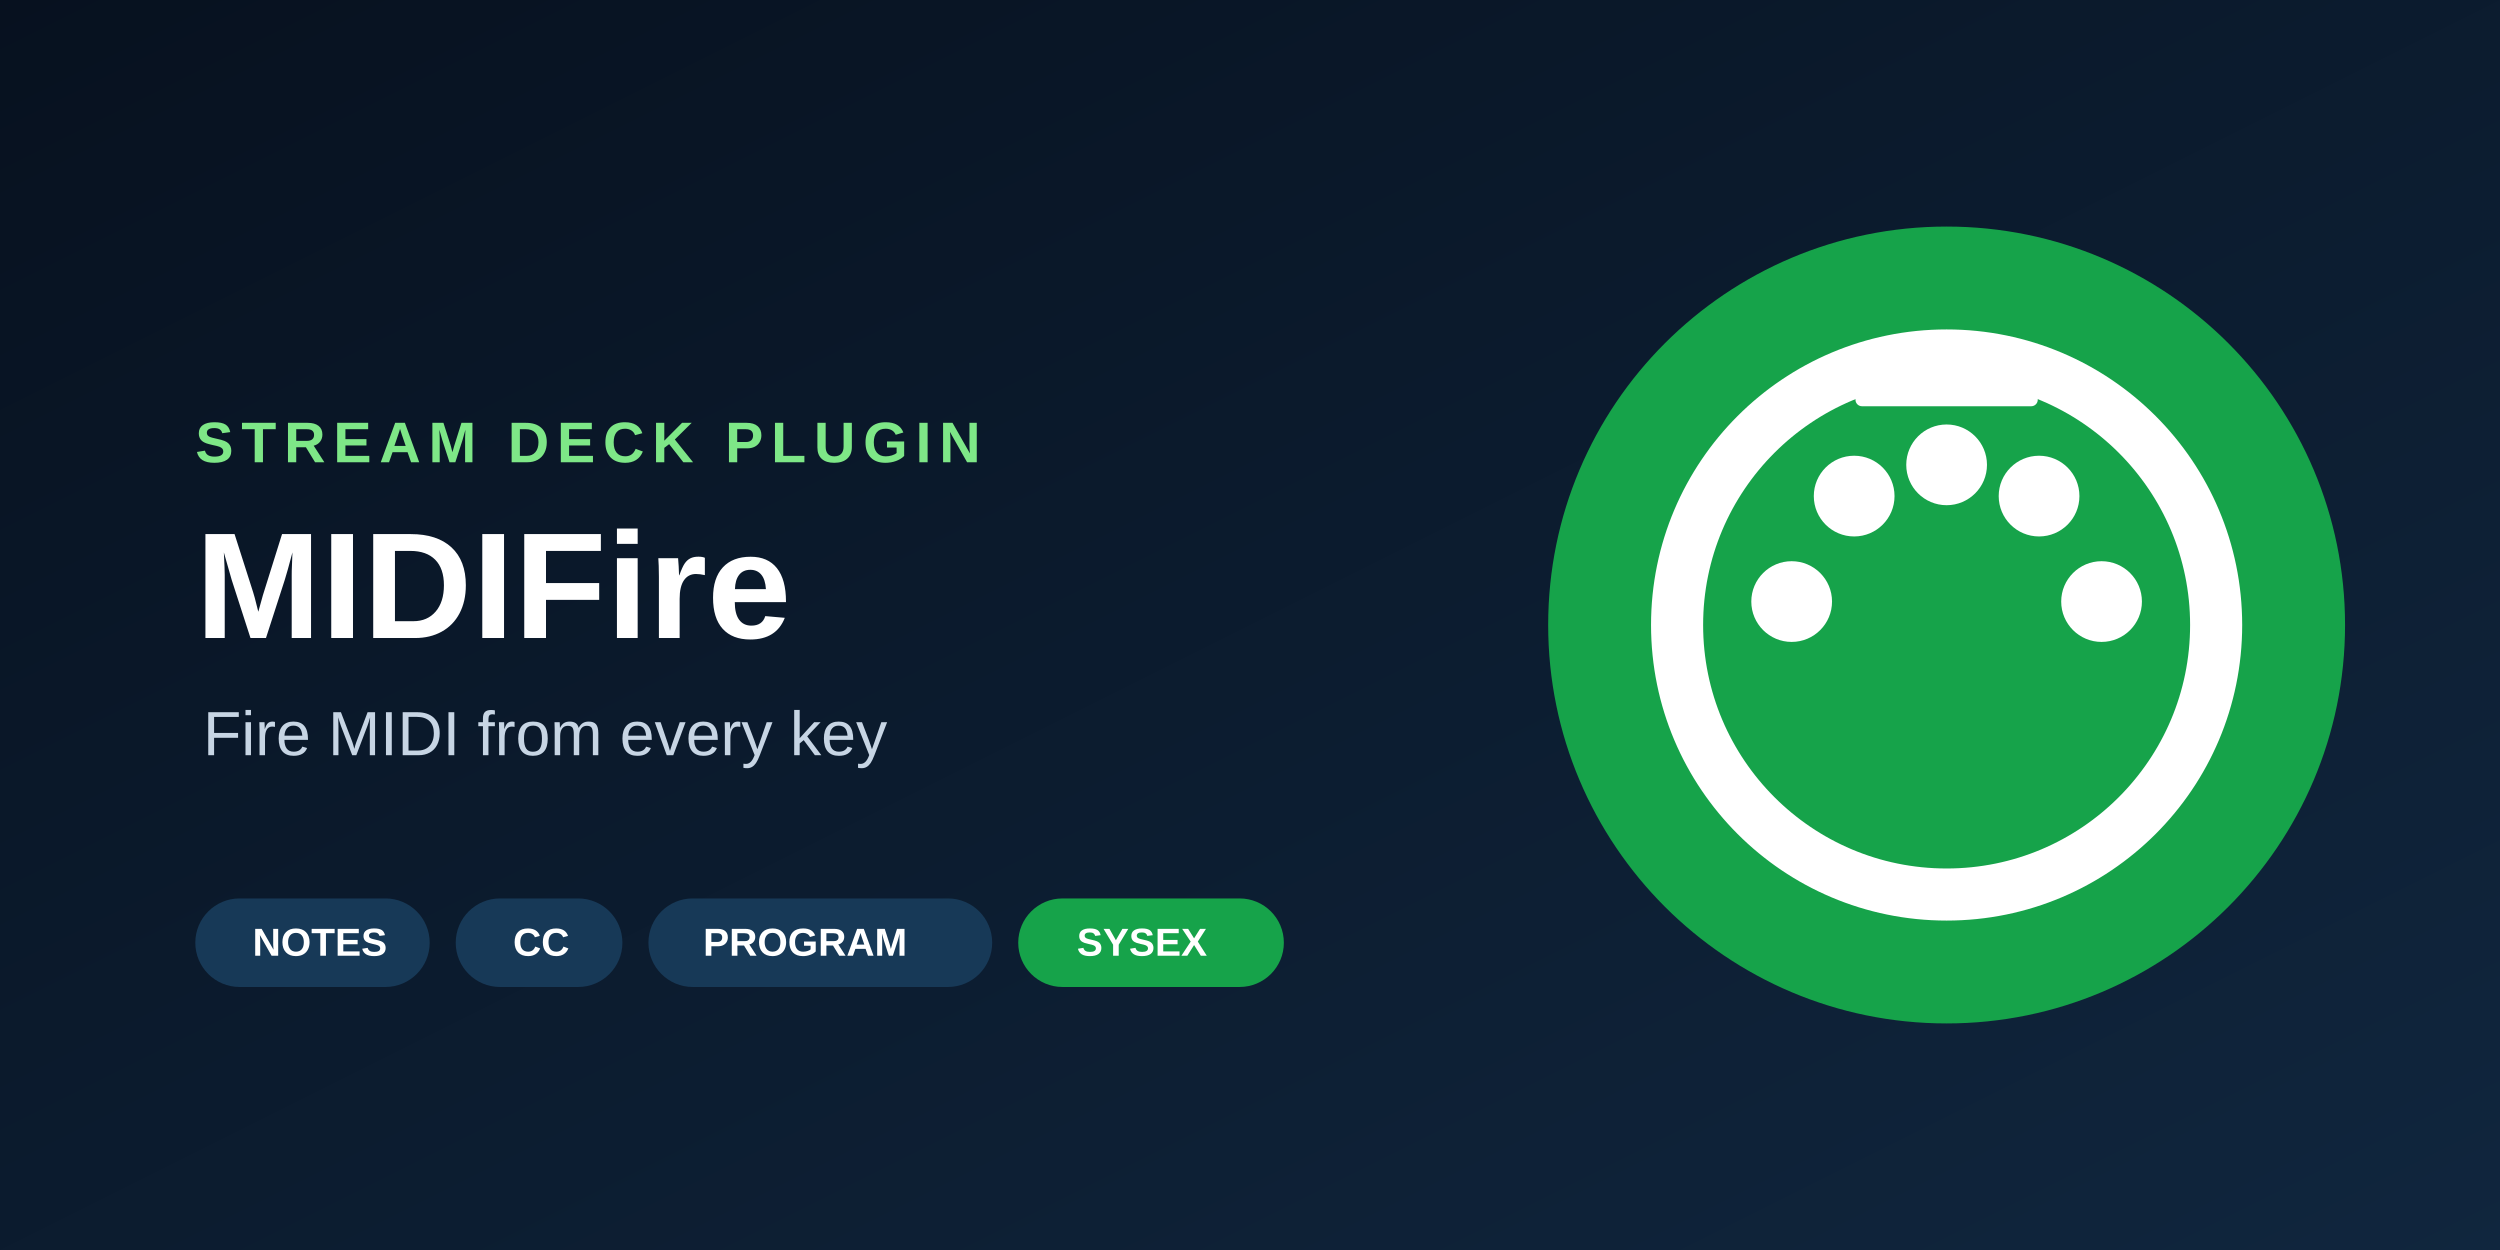
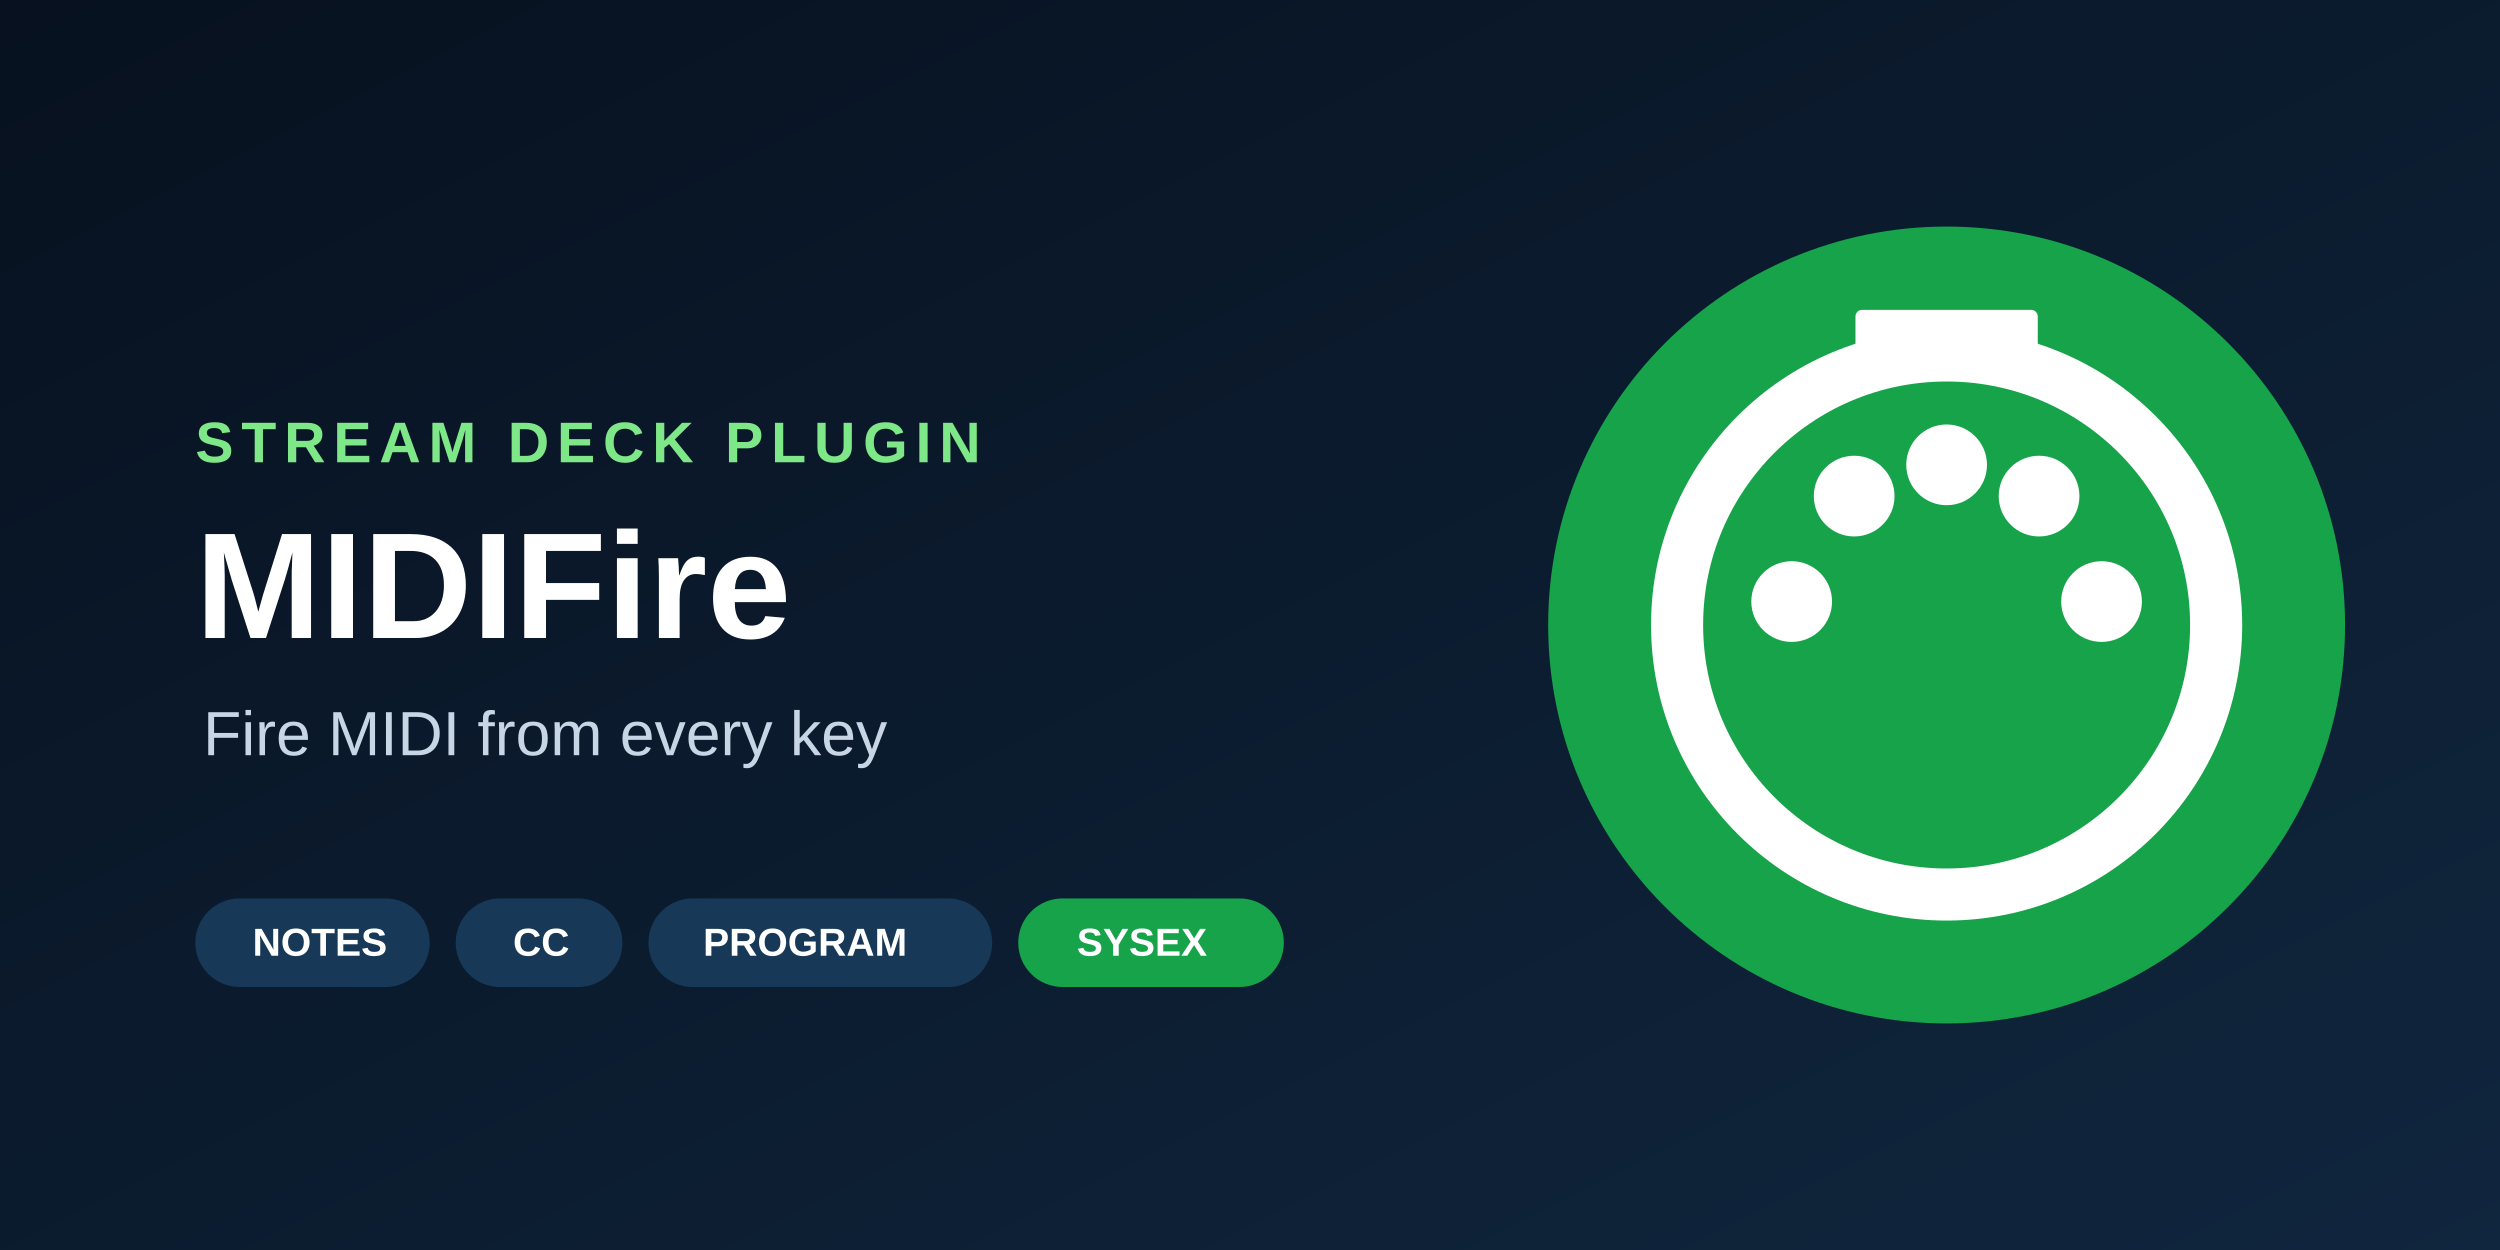
<svg xmlns="http://www.w3.org/2000/svg" width="1920" height="960" viewBox="0 0 1920 960">
  <defs>
    <linearGradient id="bg" x2="1" y2="1">
      <stop stop-color="#07111f" />
      <stop offset="1" stop-color="#10263e" />
    </linearGradient>
  </defs>
  <rect width="1920" height="960" fill="url(#bg)" />
  <circle cx="1495" cy="480" r="306" fill="#16a34a" />
  <circle cx="1495" cy="480" r="207" fill="none" stroke="#fff" stroke-width="40" />
-   <rect x="1425" y="269" width="140" height="43" rx="5" fill="#fff" />
+   <rect x="1425" y="238" width="140" height="38" rx="5" fill="#fff" />
  <circle cx="1376" cy="462" r="31" fill="#fff" />
  <circle cx="1424" cy="381" r="31" fill="#fff" />
  <circle cx="1495" cy="357" r="31" fill="#fff" />
  <circle cx="1566" cy="381" r="31" fill="#fff" />
  <circle cx="1614" cy="462" r="31" fill="#fff" />
  <text x="150" y="355" fill="#7ee787" font-family="Arial, sans-serif" font-size="44" font-weight="700" letter-spacing="6">STREAM DECK PLUGIN</text>
  <text x="150" y="490" fill="#fff" font-family="Arial, sans-serif" font-size="116" font-weight="800">MIDIFire</text>
  <text x="156" y="580" fill="#c7d5e4" font-family="Arial, sans-serif" font-size="48">Fire MIDI from every key</text>
  <g font-family="Arial, sans-serif" font-size="30" font-weight="700" fill="#fff">
    <rect x="150" y="690" width="180" height="68" rx="34" fill="#173957" />
    <text x="194" y="734">NOTES</text>
    <rect x="350" y="690" width="128" height="68" rx="34" fill="#173957" />
    <text x="394" y="734">CC</text>
    <rect x="498" y="690" width="264" height="68" rx="34" fill="#173957" />
    <text x="540" y="734">PROGRAM</text>
    <rect x="782" y="690" width="204" height="68" rx="34" fill="#16a34a" />
    <text x="827" y="734">SYSEX</text>
  </g>
</svg>
